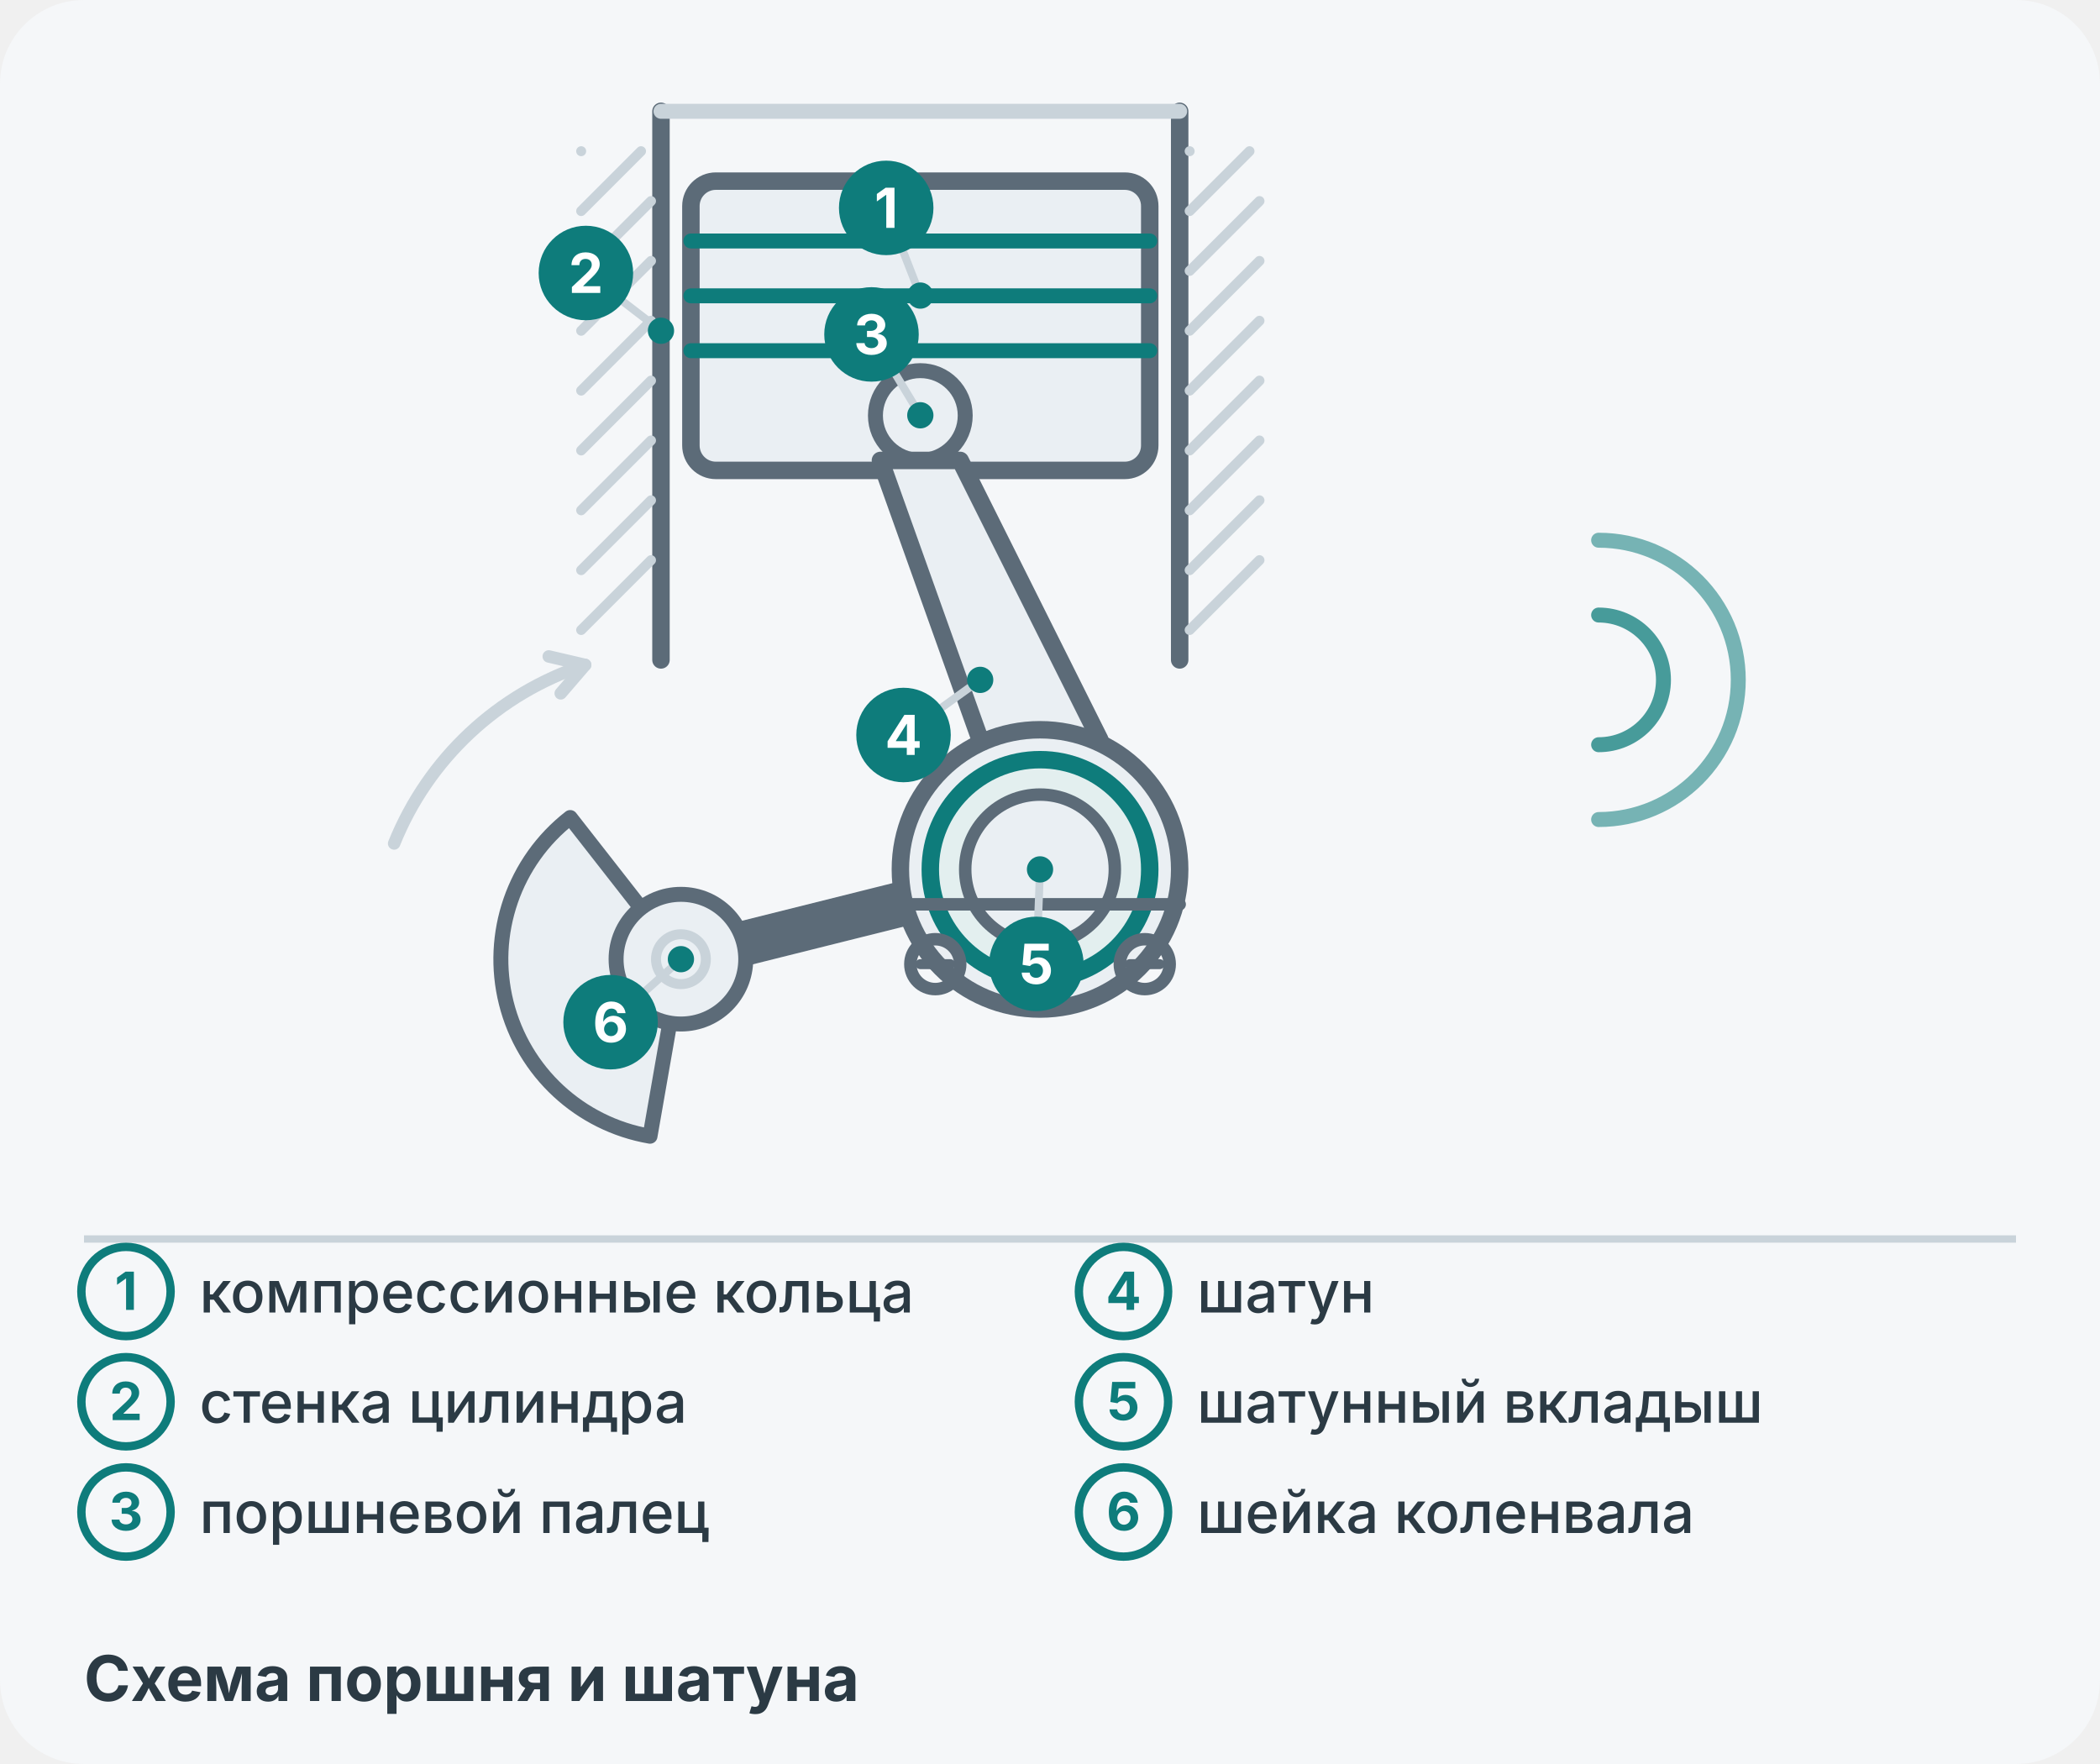
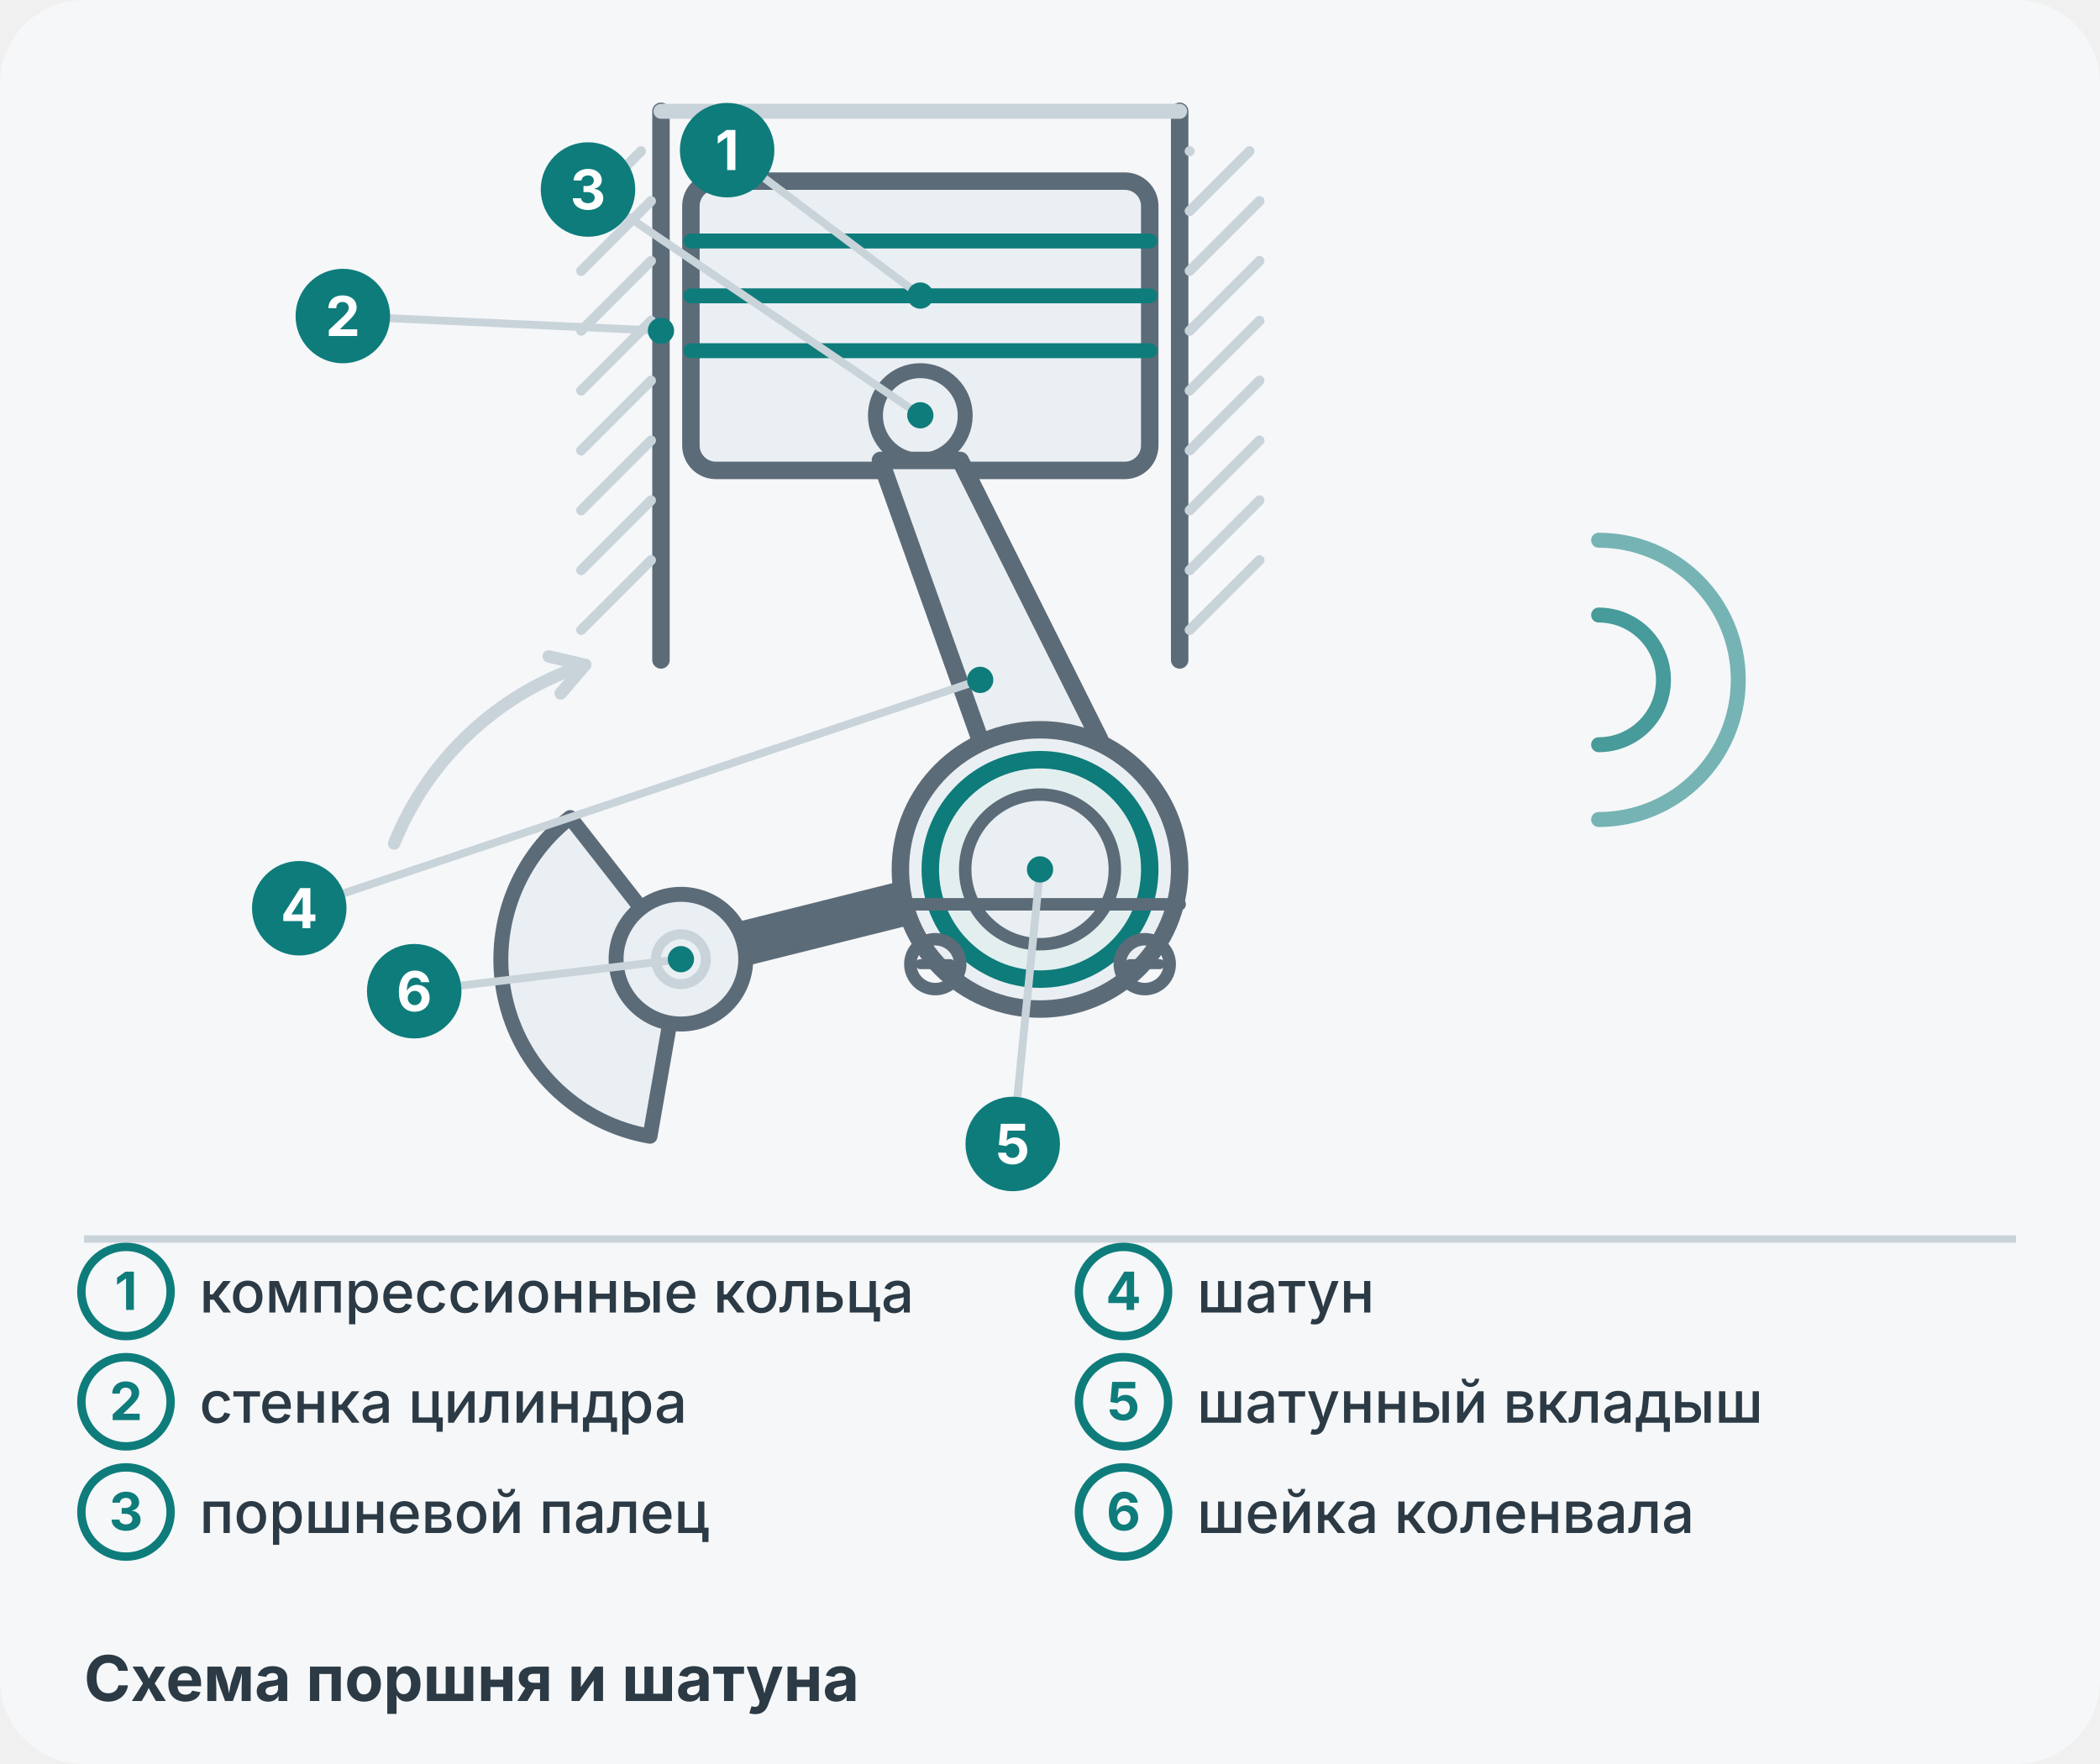
<svg xmlns="http://www.w3.org/2000/svg" viewBox="0 0 400 336" role="img" aria-label="Схема поршня и шатуна">
  <rect width="400" height="336" rx="16" fill="#F5F7F9" />
  <g transform="translate(10,6) scale(0.95)">
    <g fill="none" stroke-linecap="round" stroke-linejoin="round">
      <path d="M 122.0 16.0 L 122.0 126.0" stroke="#5C6B78" stroke-width="3.5" />
      <path d="M 226.0 16.0 L 226.0 126.0" stroke="#5C6B78" stroke-width="3.5" />
      <path d="M 122.0 16.0 L 226.0 16.0" stroke="#C9D3DA" stroke-width="3" />
      <path d="M 106.0 24.0 L 106.0 24.0" stroke="#C9D3DA" stroke-width="2" />
      <path d="M 118.0 24.0 L 106.0 36.0" stroke="#C9D3DA" stroke-width="2" />
      <path d="M 120.0 34.0 L 106.0 48.0" stroke="#C9D3DA" stroke-width="2" />
      <path d="M 120.0 46.0 L 106.0 60.0" stroke="#C9D3DA" stroke-width="2" />
      <path d="M 120.0 58.0 L 106.0 72.0" stroke="#C9D3DA" stroke-width="2" />
      <path d="M 120.0 70.0 L 106.0 84.0" stroke="#C9D3DA" stroke-width="2" />
      <path d="M 120.0 82.0 L 106.0 96.0" stroke="#C9D3DA" stroke-width="2" />
      <path d="M 120.0 94.0 L 106.0 108.0" stroke="#C9D3DA" stroke-width="2" />
      <path d="M 120.0 106.0 L 106.0 120.0" stroke="#C9D3DA" stroke-width="2" />
      <path d="M 228.0 24.0 L 228.0 24.0" stroke="#C9D3DA" stroke-width="2" />
      <path d="M 240.0 24.0 L 228.0 36.0" stroke="#C9D3DA" stroke-width="2" />
      <path d="M 242.0 34.0 L 228.0 48.0" stroke="#C9D3DA" stroke-width="2" />
      <path d="M 242.0 46.0 L 228.0 60.0" stroke="#C9D3DA" stroke-width="2" />
      <path d="M 242.0 58.0 L 228.0 72.0" stroke="#C9D3DA" stroke-width="2" />
      <path d="M 242.0 70.0 L 228.0 84.0" stroke="#C9D3DA" stroke-width="2" />
      <path d="M 242.0 82.0 L 228.0 96.0" stroke="#C9D3DA" stroke-width="2" />
      <path d="M 242.0 94.0 L 228.0 108.0" stroke="#C9D3DA" stroke-width="2" />
      <path d="M 242.0 106.0 L 228.0 120.0" stroke="#C9D3DA" stroke-width="2" />
      <rect x="128.0" y="30.0" width="92.0" height="58.0" rx="5" stroke="#5C6B78" stroke-width="3.5" fill="#EAEFF3" />
      <path d="M 128.0 42.0 L 220.0 42.0" stroke="#0E7C7B" stroke-width="3" />
      <path d="M 128.0 53.0 L 220.0 53.0" stroke="#0E7C7B" stroke-width="3" />
      <path d="M 128.0 64.0 L 220.0 64.0" stroke="#0E7C7B" stroke-width="3" />
      <circle cx="174.0" cy="77.0" r="9.0" stroke="#5C6B78" stroke-width="3" fill="#EAEFF3" />
      <path d="M 126.0 186.0 L 119.8 221.5 A 36 36 0 0 1 103.8 157.6 Z" stroke="#5C6B78" stroke-width="3" fill="#EAEFF3" />
      <path d="M 166.0 86.0 L 182.0 86.0 L 210.0 142.0 L 186.0 142.0 Z" stroke="#5C6B78" stroke-width="3.5" fill="#EAEFF3" />
      <path d="M 126.0 186.0 L 198.0 168.0" stroke="#5C6B78" stroke-width="9" />
      <circle cx="198.0" cy="168.0" r="28.0" stroke="#5C6B78" stroke-width="3.5" fill="#EAEFF3" />
      <circle cx="198.0" cy="168.0" r="22.0" stroke="#0E7C7B" stroke-width="3.5" fill="#E3EFEF" />
      <circle cx="198.0" cy="168.0" r="15.0" stroke="#5C6B78" stroke-width="2.5" fill="#EAEFF3" />
      <path d="M 170.0 175.0 L 226.0 175.0" stroke="#5C6B78" stroke-width="2.5" />
      <circle cx="177.0" cy="187.0" r="5.0" stroke="#5C6B78" stroke-width="2.5" fill="none" />
      <path d="M 174.0 187.0 L 180.0 187.0" stroke="#5C6B78" stroke-width="2" />
      <circle cx="219.0" cy="187.0" r="5.0" stroke="#5C6B78" stroke-width="2.5" fill="none" />
      <path d="M 216.0 187.0 L 222.0 187.0" stroke="#5C6B78" stroke-width="2" />
      <circle cx="126.0" cy="186.0" r="13.0" stroke="#5C6B78" stroke-width="3" fill="#EAEFF3" />
      <circle cx="126.0" cy="186.0" r="5.0" stroke="#C9D3DA" stroke-width="2" fill="none" />
      <path d="M 68.5 162.8 A 62.0 62.0 0 0 1 106.8 127.0" stroke="#C9D3DA" stroke-width="2.5" fill="none" />
      <path d="M 101.9 132.7 L 106.8 127.0 L 99.5 125.3" stroke="#C9D3DA" stroke-width="2.5" fill="none" />
      <path d="M 310 117 A 13 13 0 0 1 310 143" stroke="#0E7C7B" stroke-width="3" opacity="0.75" />
      <path d="M 310 102 A 28 28 0 0 1 310 158" stroke="#0E7C7B" stroke-width="3" opacity="0.55" />
    </g>
  </g>
  <path d="M 16 236 L 384 236" stroke="#C9D3DA" stroke-width="1.4" fill="none" />
  <g fill="none" stroke-linecap="round" stroke-linejoin="round">
-     <path d="M 175.3 56.3 L 168.8 39.6" stroke="#C9D3DA" stroke-width="1.5" fill="none" />
+     <path d="M 175.3 56.3 L 138.5 28.6" stroke="#C9D3DA" stroke-width="1.5" fill="none" />
    <circle cx="175.3" cy="56.3" r="2.5" fill="#0E7C7B" />
-     <circle cx="168.8" cy="39.6" r="9" fill="#0E7C7B" />
-     <text x="168.8" y="43.4" font-family="Manrope, Inter, system-ui, -apple-system, Segoe UI, sans-serif" font-size="10.5" font-weight="700" fill="#FFFFFF" text-anchor="middle">1</text>
-     <path d="M 125.9 63.0 L 111.6 52.0" stroke="#C9D3DA" stroke-width="1.5" fill="none" />
+     <circle cx="138.5" cy="28.6" r="9" fill="#0E7C7B" />
+     <text x="138.5" y="32.4" font-family="Manrope, Inter, system-ui, -apple-system, Segoe UI, sans-serif" font-size="10.5" font-weight="700" fill="#FFFFFF" text-anchor="middle">1</text>
+     <path d="M 125.9 63.0 L 65.3 60.2" stroke="#C9D3DA" stroke-width="1.5" fill="none" />
    <circle cx="125.9" cy="63.0" r="2.5" fill="#0E7C7B" />
-     <circle cx="111.6" cy="52.0" r="9" fill="#0E7C7B" />
-     <text x="111.6" y="55.8" font-family="Manrope, Inter, system-ui, -apple-system, Segoe UI, sans-serif" font-size="10.5" font-weight="700" fill="#FFFFFF" text-anchor="middle">2</text>
-     <path d="M 175.3 79.1 L 166.0 63.7" stroke="#C9D3DA" stroke-width="1.5" fill="none" />
+     <circle cx="65.3" cy="60.2" r="9" fill="#0E7C7B" />
+     <text x="65.3" y="64.0" font-family="Manrope, Inter, system-ui, -apple-system, Segoe UI, sans-serif" font-size="10.5" font-weight="700" fill="#FFFFFF" text-anchor="middle">2</text>
+     <path d="M 175.3 79.1 L 112.0 36.1" stroke="#C9D3DA" stroke-width="1.5" fill="none" />
    <circle cx="175.3" cy="79.1" r="2.5" fill="#0E7C7B" />
-     <circle cx="166.0" cy="63.7" r="9" fill="#0E7C7B" />
-     <text x="166.0" y="67.5" font-family="Manrope, Inter, system-ui, -apple-system, Segoe UI, sans-serif" font-size="10.5" font-weight="700" fill="#FFFFFF" text-anchor="middle">3</text>
-     <path d="M 186.7 129.5 L 172.1 140.0" stroke="#C9D3DA" stroke-width="1.5" fill="none" />
+     <circle cx="112.0" cy="36.1" r="9" fill="#0E7C7B" />
+     <text x="112.0" y="39.9" font-family="Manrope, Inter, system-ui, -apple-system, Segoe UI, sans-serif" font-size="10.5" font-weight="700" fill="#FFFFFF" text-anchor="middle">3</text>
+     <path d="M 186.7 129.5 L 57.0 173.0" stroke="#C9D3DA" stroke-width="1.5" fill="none" />
    <circle cx="186.7" cy="129.5" r="2.5" fill="#0E7C7B" />
-     <circle cx="172.1" cy="140.0" r="9" fill="#0E7C7B" />
-     <text x="172.1" y="143.8" font-family="Manrope, Inter, system-ui, -apple-system, Segoe UI, sans-serif" font-size="10.5" font-weight="700" fill="#FFFFFF" text-anchor="middle">4</text>
-     <path d="M 198.1 165.6 L 197.4 183.6" stroke="#C9D3DA" stroke-width="1.5" fill="none" />
+     <circle cx="57.0" cy="173.0" r="9" fill="#0E7C7B" />
+     <text x="57.0" y="176.8" font-family="Manrope, Inter, system-ui, -apple-system, Segoe UI, sans-serif" font-size="10.5" font-weight="700" fill="#FFFFFF" text-anchor="middle">4</text>
+     <path d="M 198.1 165.6 L 192.9 217.9" stroke="#C9D3DA" stroke-width="1.5" fill="none" />
    <circle cx="198.1" cy="165.6" r="2.5" fill="#0E7C7B" />
-     <circle cx="197.4" cy="183.6" r="9" fill="#0E7C7B" />
-     <text x="197.4" y="187.4" font-family="Manrope, Inter, system-ui, -apple-system, Segoe UI, sans-serif" font-size="10.5" font-weight="700" fill="#FFFFFF" text-anchor="middle">5</text>
-     <path d="M 129.7 182.7 L 116.3 194.7" stroke="#C9D3DA" stroke-width="1.5" fill="none" />
+     <circle cx="192.9" cy="217.9" r="9" fill="#0E7C7B" />
+     <text x="192.9" y="221.7" font-family="Manrope, Inter, system-ui, -apple-system, Segoe UI, sans-serif" font-size="10.5" font-weight="700" fill="#FFFFFF" text-anchor="middle">5</text>
+     <path d="M 129.7 182.7 L 78.9 188.8" stroke="#C9D3DA" stroke-width="1.5" fill="none" />
    <circle cx="129.7" cy="182.7" r="2.5" fill="#0E7C7B" />
-     <circle cx="116.3" cy="194.7" r="9" fill="#0E7C7B" />
-     <text x="116.3" y="198.5" font-family="Manrope, Inter, system-ui, -apple-system, Segoe UI, sans-serif" font-size="10.5" font-weight="700" fill="#FFFFFF" text-anchor="middle">6</text>
+     <circle cx="78.9" cy="188.8" r="9" fill="#0E7C7B" />
+     <text x="78.9" y="192.6" font-family="Manrope, Inter, system-ui, -apple-system, Segoe UI, sans-serif" font-size="10.5" font-weight="700" fill="#FFFFFF" text-anchor="middle">6</text>
    <circle cx="24.0" cy="246.0" r="8.5" fill="#F5F7F9" stroke="#0E7C7B" stroke-width="1.6" />
    <text x="24.0" y="249.5" font-family="Manrope, Inter, system-ui, -apple-system, Segoe UI, sans-serif" font-size="10" font-weight="700" fill="#0E7C7B" text-anchor="middle">1</text>
    <text x="38.0" y="250.0" font-family="Manrope, Inter, system-ui, -apple-system, Segoe UI, sans-serif" font-size="11" font-weight="500" fill="#2B3A44" text-anchor="start">компрессионные кольца</text>
    <circle cx="24.0" cy="267.0" r="8.5" fill="#F5F7F9" stroke="#0E7C7B" stroke-width="1.6" />
    <text x="24.0" y="270.5" font-family="Manrope, Inter, system-ui, -apple-system, Segoe UI, sans-serif" font-size="10" font-weight="700" fill="#0E7C7B" text-anchor="middle">2</text>
    <text x="38.0" y="271.0" font-family="Manrope, Inter, system-ui, -apple-system, Segoe UI, sans-serif" font-size="11" font-weight="500" fill="#2B3A44" text-anchor="start">стенка цилиндра</text>
    <circle cx="24.0" cy="288.0" r="8.5" fill="#F5F7F9" stroke="#0E7C7B" stroke-width="1.6" />
    <text x="24.0" y="291.5" font-family="Manrope, Inter, system-ui, -apple-system, Segoe UI, sans-serif" font-size="10" font-weight="700" fill="#0E7C7B" text-anchor="middle">3</text>
    <text x="38.0" y="292.0" font-family="Manrope, Inter, system-ui, -apple-system, Segoe UI, sans-serif" font-size="11" font-weight="500" fill="#2B3A44" text-anchor="start">поршневой палец</text>
    <circle cx="214.0" cy="246.0" r="8.5" fill="#F5F7F9" stroke="#0E7C7B" stroke-width="1.6" />
    <text x="214.0" y="249.5" font-family="Manrope, Inter, system-ui, -apple-system, Segoe UI, sans-serif" font-size="10" font-weight="700" fill="#0E7C7B" text-anchor="middle">4</text>
    <text x="228.0" y="250.0" font-family="Manrope, Inter, system-ui, -apple-system, Segoe UI, sans-serif" font-size="11" font-weight="500" fill="#2B3A44" text-anchor="start">шатун</text>
    <circle cx="214.0" cy="267.0" r="8.5" fill="#F5F7F9" stroke="#0E7C7B" stroke-width="1.6" />
    <text x="214.0" y="270.5" font-family="Manrope, Inter, system-ui, -apple-system, Segoe UI, sans-serif" font-size="10" font-weight="700" fill="#0E7C7B" text-anchor="middle">5</text>
    <text x="228.0" y="271.0" font-family="Manrope, Inter, system-ui, -apple-system, Segoe UI, sans-serif" font-size="11" font-weight="500" fill="#2B3A44" text-anchor="start">шатунный вкладыш</text>
    <circle cx="214.0" cy="288.0" r="8.5" fill="#F5F7F9" stroke="#0E7C7B" stroke-width="1.6" />
    <text x="214.0" y="291.5" font-family="Manrope, Inter, system-ui, -apple-system, Segoe UI, sans-serif" font-size="10" font-weight="700" fill="#0E7C7B" text-anchor="middle">6</text>
    <text x="228.0" y="292.0" font-family="Manrope, Inter, system-ui, -apple-system, Segoe UI, sans-serif" font-size="11" font-weight="500" fill="#2B3A44" text-anchor="start">шейка коленвала</text>
  </g>
  <text x="16.0" y="324.0" font-family="Manrope, Inter, system-ui, -apple-system, Segoe UI, sans-serif" font-size="12" font-weight="700" fill="#2B3A44" text-anchor="start">Схема поршня и шатуна</text>
</svg>
